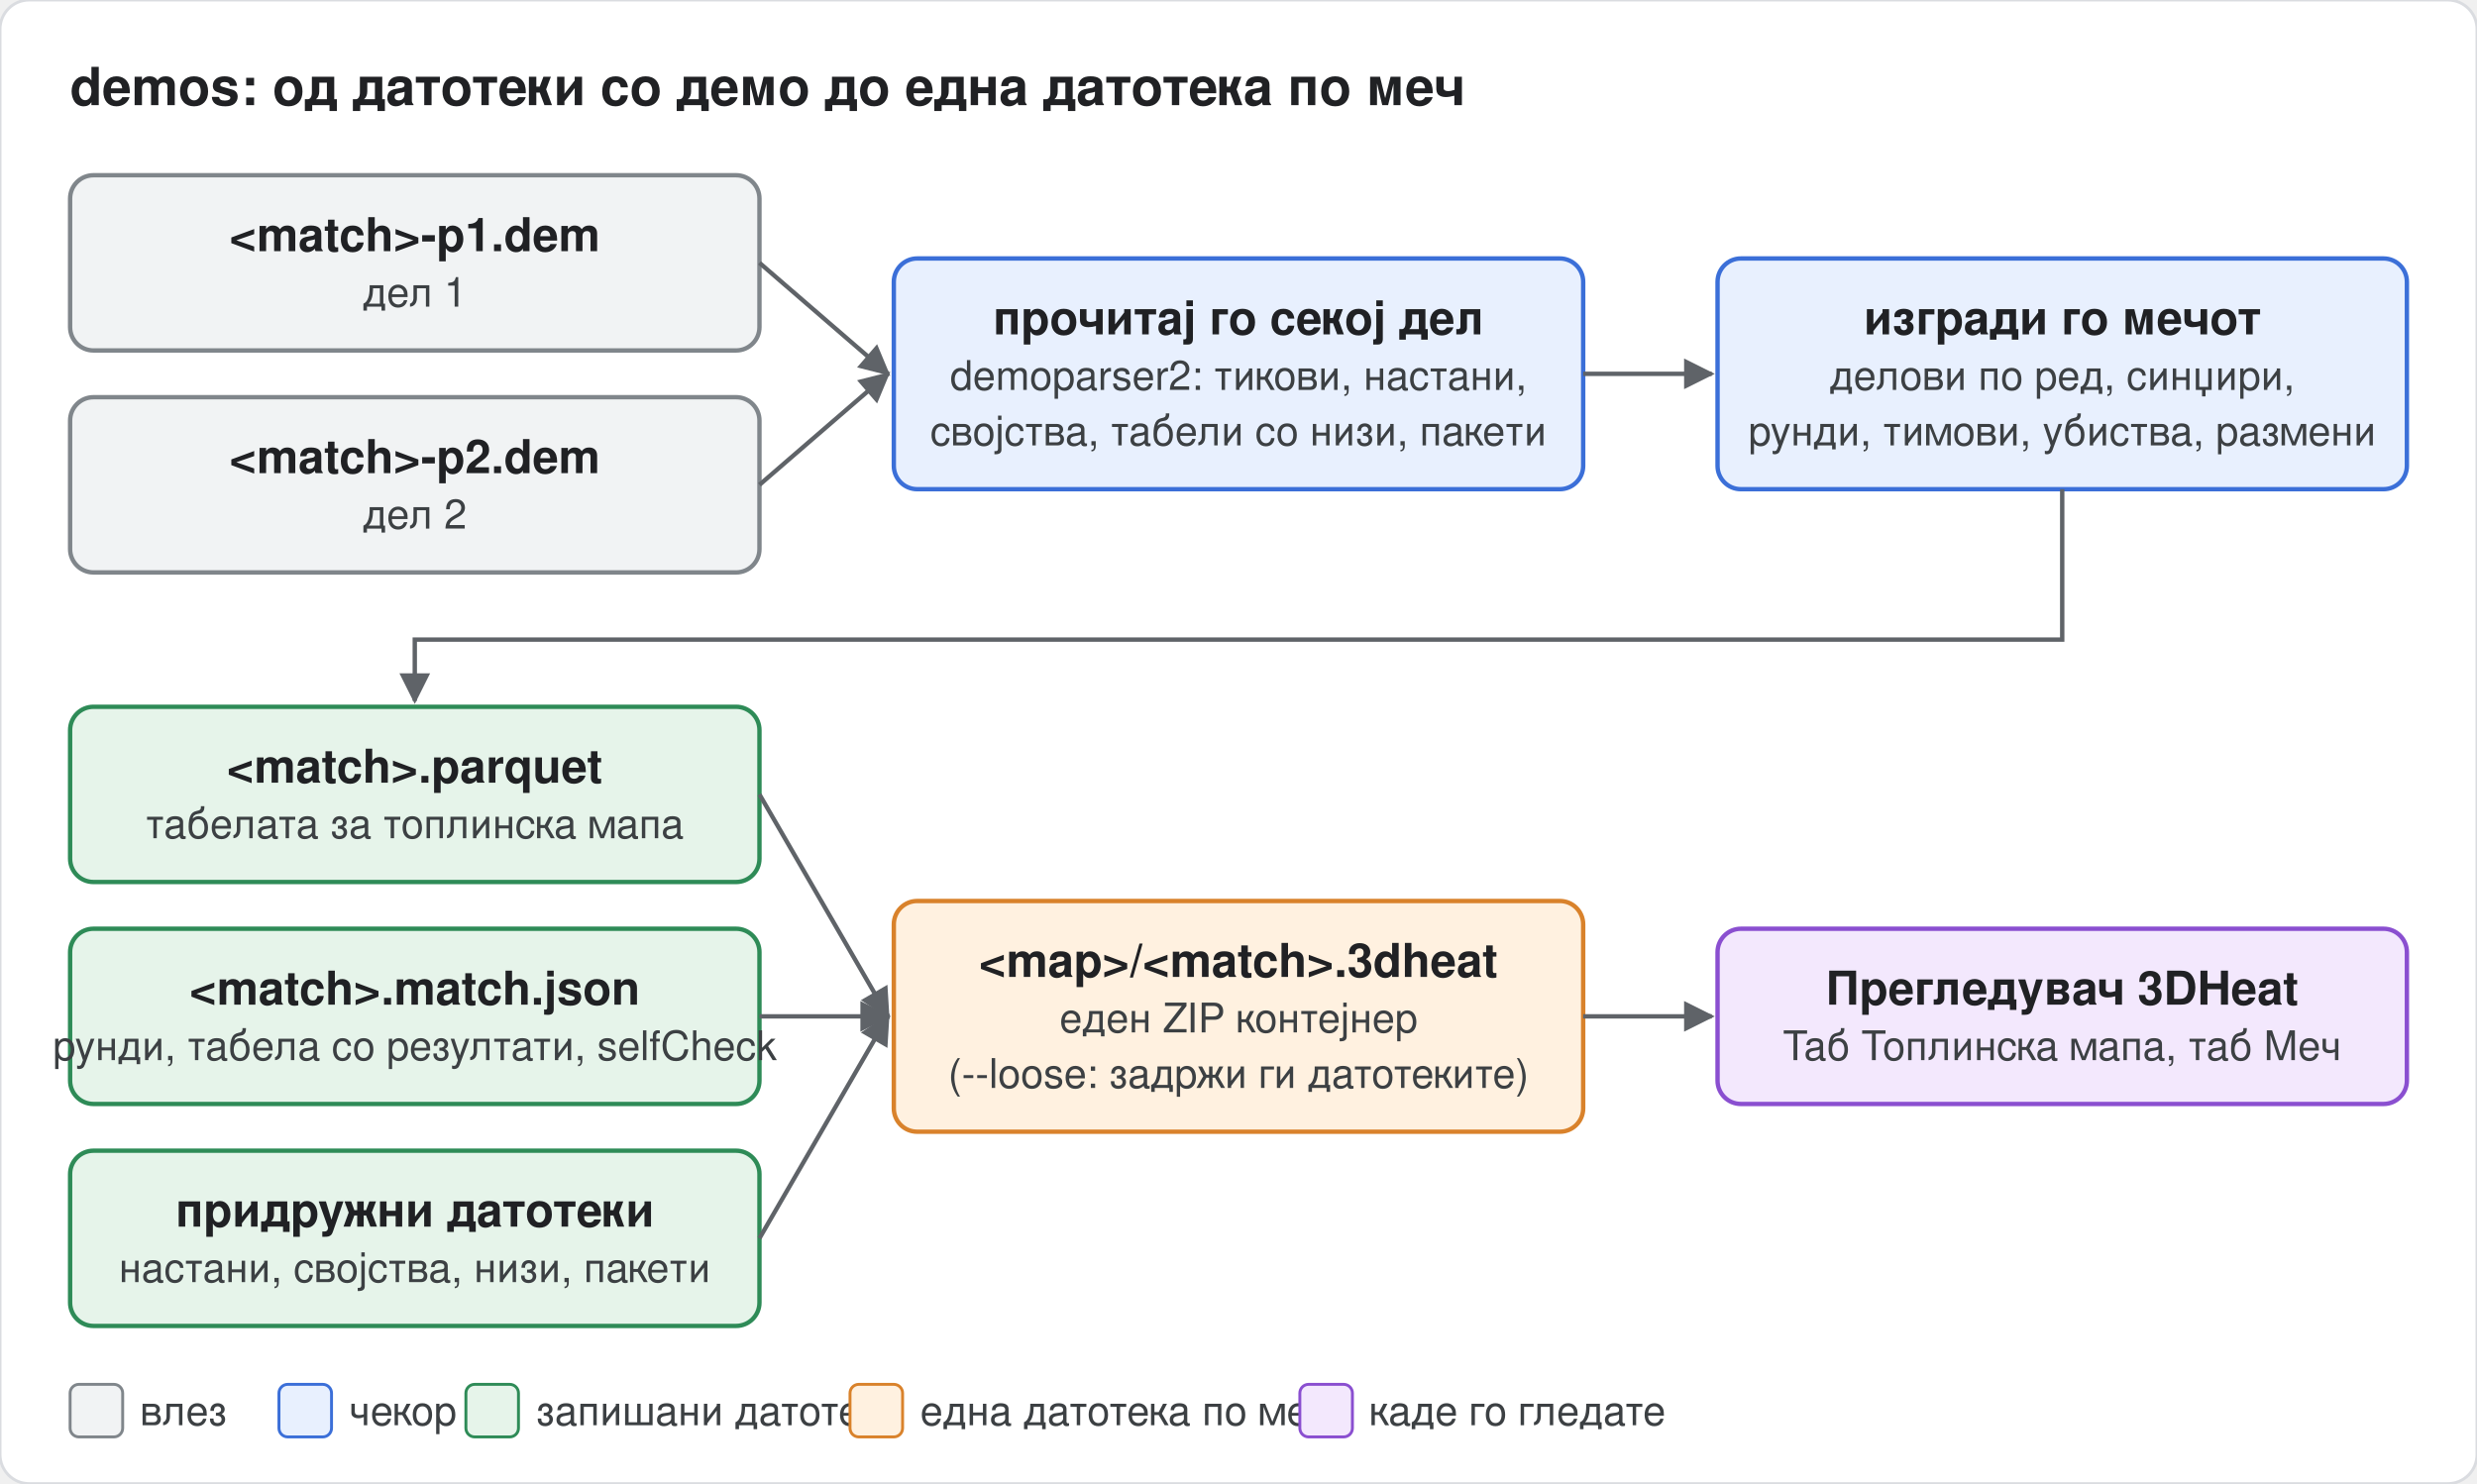
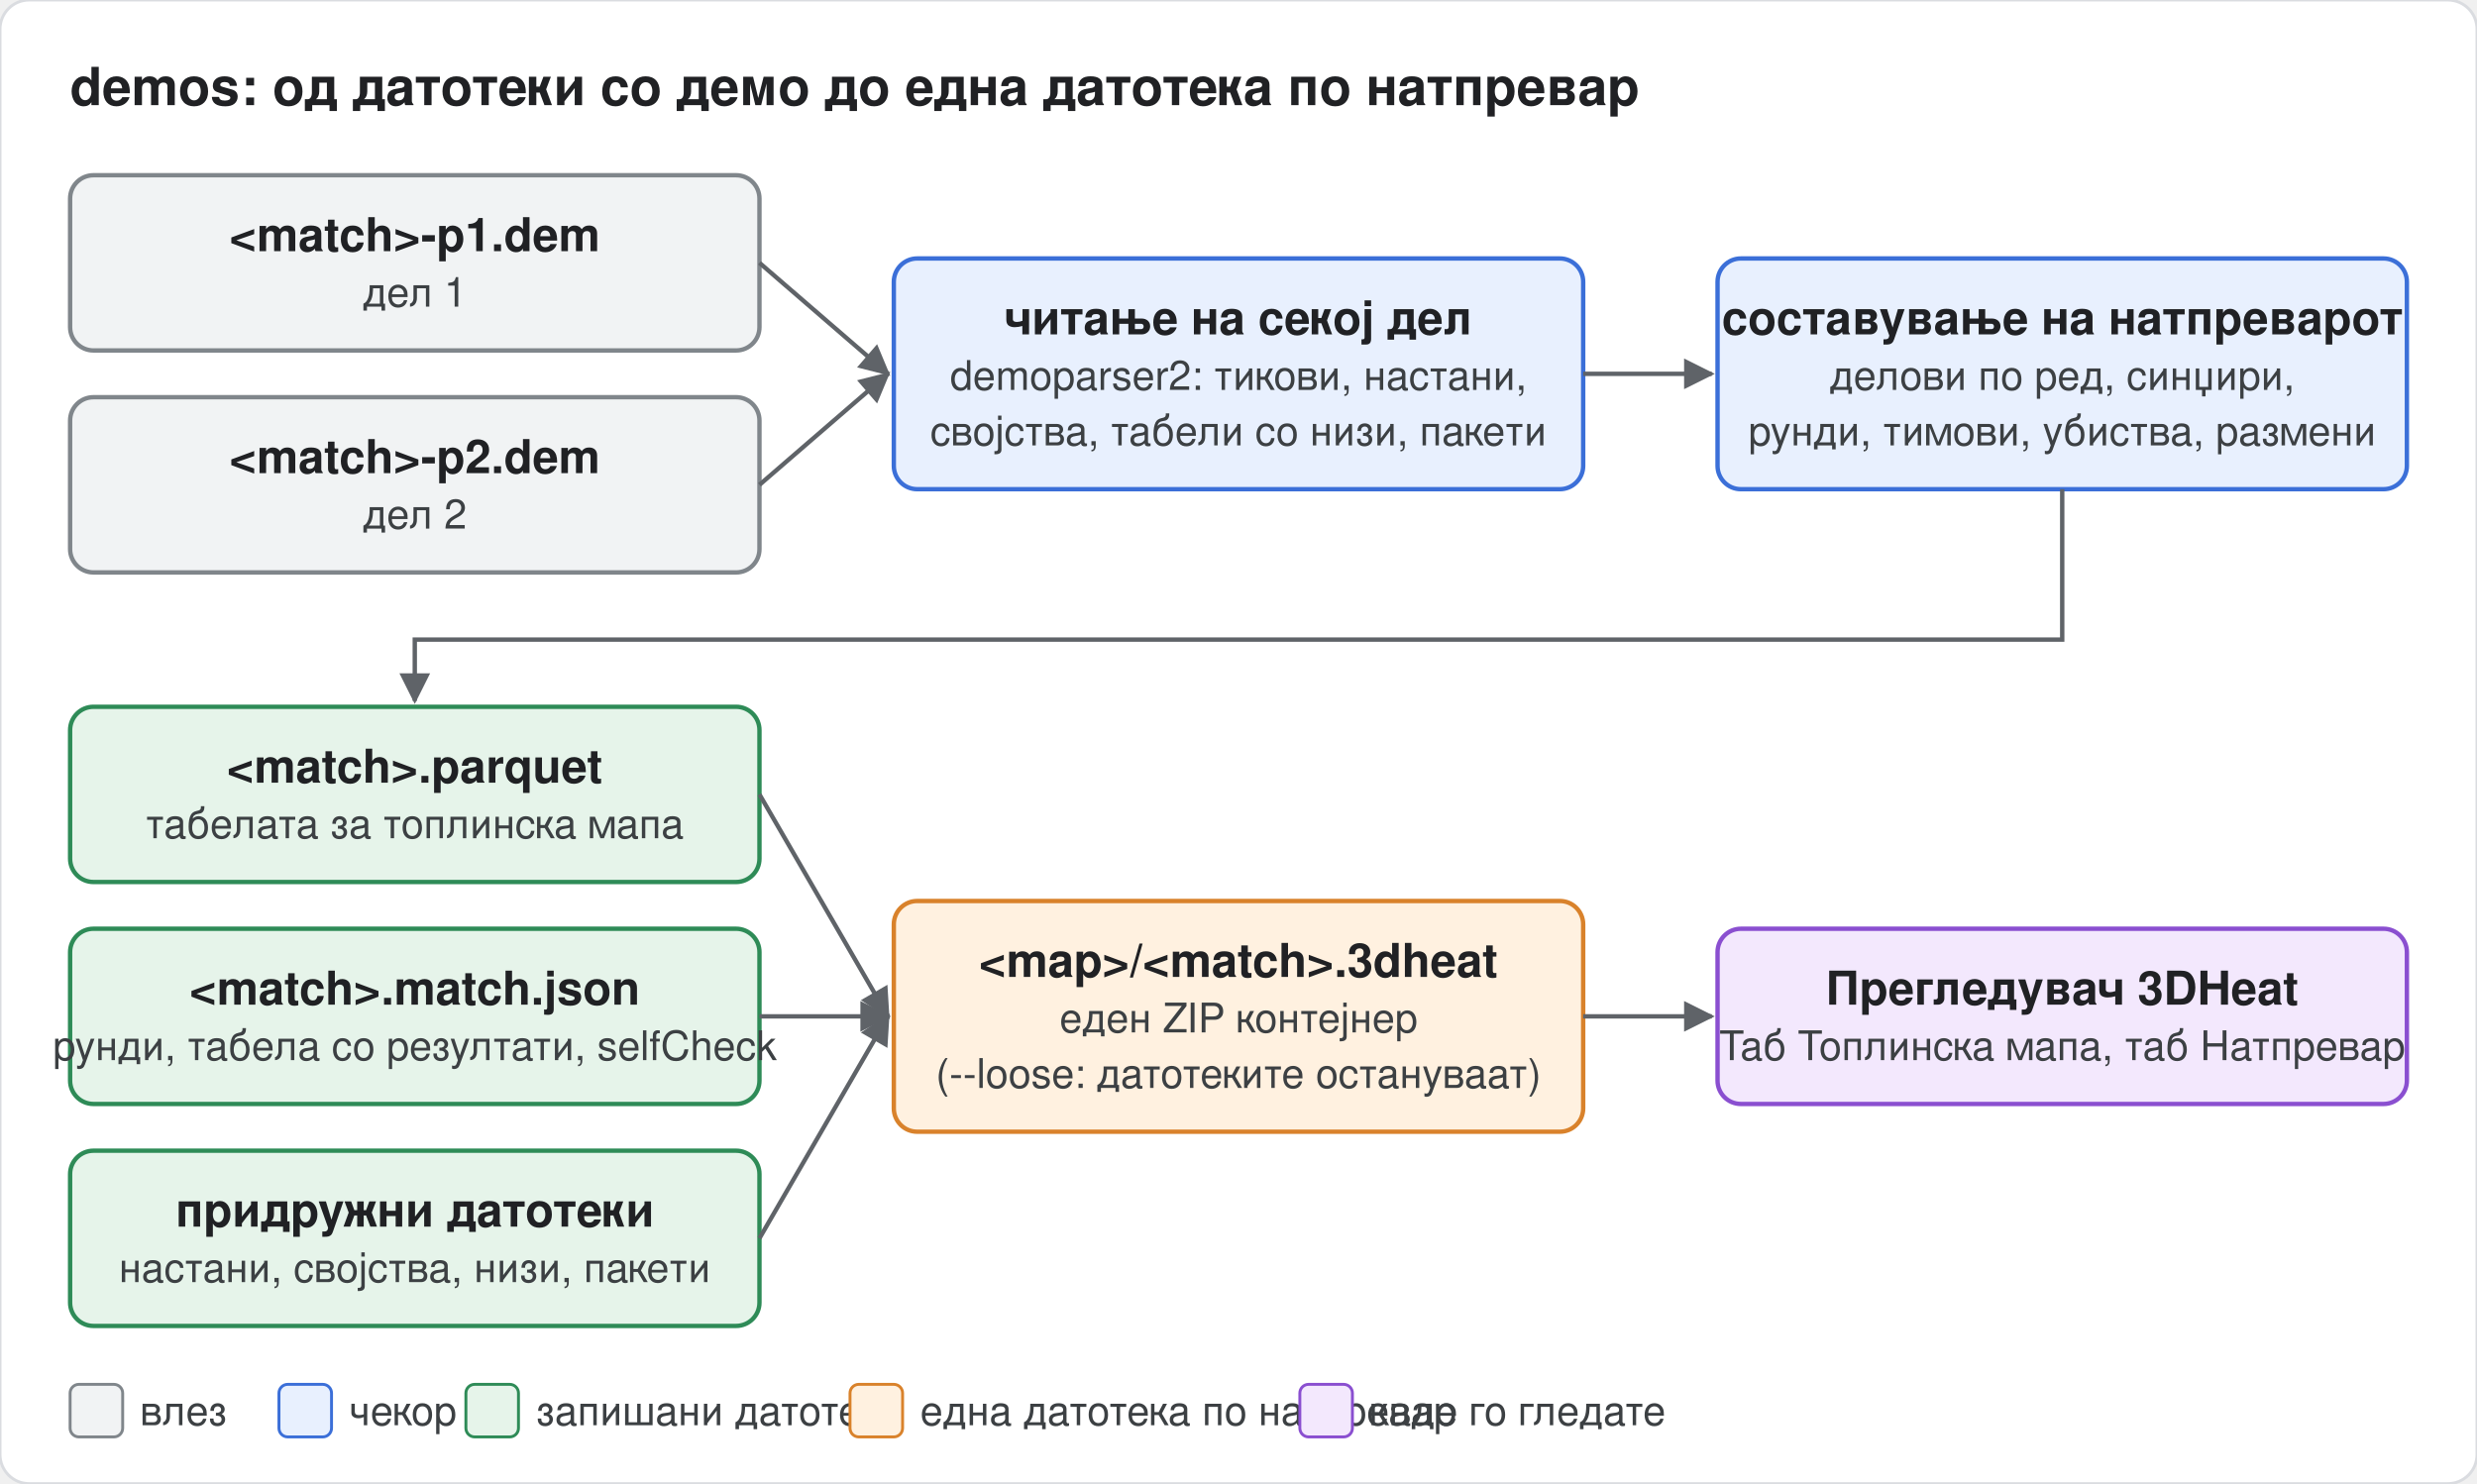
<svg xmlns="http://www.w3.org/2000/svg" width="848" height="508" viewBox="0 0 848 508" font-family="Segoe UI,Helvetica,Arial,sans-serif" role="img" aria-label="demos: from demo files to one file a match">
  <defs>
    <marker id="a" viewBox="0 0 10 10" refX="9" refY="5" markerWidth="7" markerHeight="7" orient="auto">
      <path d="M0,0 L10,5 L0,10 z" fill="#5f6368" />
    </marker>
  </defs>
  <rect width="848" height="508" rx="10" fill="#ffffff" stroke="#dadce0" />
-   <text x="24" y="36" font-size="18" font-weight="600" fill="#202124">demos: од датотеки со демо до една датотека по меч</text>
+   <text x="24" y="36" font-size="18" font-weight="600" fill="#202124">demos: од датотеки со демо до една датотека по натпревар</text>
  <rect x="24" y="60.0" width="236" height="60" rx="8" fill="#f1f3f4" stroke="#80868b" stroke-width="1.5" />
  <text x="142.0" y="86.0" text-anchor="middle" font-weight="600" font-size="16" fill="#202124">&lt;match&gt;-p1.dem</text>
  <text x="142.0" y="105.0" text-anchor="middle" font-size="14" fill="#3c4043">дел 1</text>
  <rect x="24" y="136.0" width="236" height="60" rx="8" fill="#f1f3f4" stroke="#80868b" stroke-width="1.5" />
  <text x="142.0" y="162.0" text-anchor="middle" font-weight="600" font-size="16" fill="#202124">&lt;match&gt;-p2.dem</text>
  <text x="142.0" y="181.0" text-anchor="middle" font-size="14" fill="#3c4043">дел 2</text>
  <rect x="306" y="88.5" width="236" height="79" rx="8" fill="#e8f0fe" stroke="#3b6fd8" stroke-width="1.5" />
-   <text x="424.0" y="114.5" text-anchor="middle" font-weight="600" font-size="16" fill="#202124">прочитај го секој дел</text>
+   <text x="424.0" y="114.5" text-anchor="middle" font-weight="600" font-size="16" fill="#202124">читање на секој дел</text>
  <text x="424.0" y="133.5" text-anchor="middle" font-size="14" fill="#3c4043">demoparser2: тикови, настани,</text>
  <text x="424.0" y="152.5" text-anchor="middle" font-size="14" fill="#3c4043">својства, табели со низи, пакети</text>
  <rect x="588" y="88.5" width="236" height="79" rx="8" fill="#e8f0fe" stroke="#3b6fd8" stroke-width="1.5" />
-   <text x="706.0" y="114.5" text-anchor="middle" font-weight="600" font-size="16" fill="#202124">изгради го мечот</text>
+   <text x="706.0" y="114.5" text-anchor="middle" font-weight="600" font-size="16" fill="#202124">составување на натпреварот</text>
  <text x="706.0" y="133.5" text-anchor="middle" font-size="14" fill="#3c4043">делови по ред, синџири,</text>
  <text x="706.0" y="152.5" text-anchor="middle" font-size="14" fill="#3c4043">рунди, тимови, убиства, размени</text>
  <line x1="260" y1="90.0" x2="304" y2="128.0" stroke="#5f6368" stroke-width="1.5" marker-end="url(#a)" />
  <line x1="260" y1="166.0" x2="304" y2="128.0" stroke="#5f6368" stroke-width="1.5" marker-end="url(#a)" />
  <line x1="542" y1="128.0" x2="586" y2="128.0" stroke="#5f6368" stroke-width="1.5" marker-end="url(#a)" />
  <path d="M706.0,167.5 V219.0 H142.0 V240.0" fill="none" stroke="#5f6368" stroke-width="1.5" marker-end="url(#a)" />
  <rect x="24" y="242.0" width="236" height="60" rx="8" fill="#e6f4ea" stroke="#2e8b57" stroke-width="1.5" />
  <text x="142.0" y="268.0" text-anchor="middle" font-weight="600" font-size="16" fill="#202124">&lt;match&gt;.parquet</text>
  <text x="142.0" y="287.0" text-anchor="middle" font-size="14" fill="#3c4043">табелата за топлинска мапа</text>
  <rect x="24" y="318.0" width="236" height="60" rx="8" fill="#e6f4ea" stroke="#2e8b57" stroke-width="1.5" />
  <text x="142.0" y="344.0" text-anchor="middle" font-weight="600" font-size="16" fill="#202124">&lt;match&gt;.match.json</text>
  <text x="142.0" y="363.0" text-anchor="middle" font-size="14" fill="#3c4043">рунди, табела со резултати, selfCheck</text>
  <rect x="24" y="394.0" width="236" height="60" rx="8" fill="#e6f4ea" stroke="#2e8b57" stroke-width="1.5" />
  <text x="142.0" y="420.0" text-anchor="middle" font-weight="600" font-size="16" fill="#202124">придружни датотеки</text>
  <text x="142.0" y="439.0" text-anchor="middle" font-size="14" fill="#3c4043">настани, својства, низи, пакети</text>
  <rect x="306" y="308.5" width="236" height="79" rx="8" fill="#fff1e0" stroke="#d9822b" stroke-width="1.5" />
  <text x="424.0" y="334.5" text-anchor="middle" font-weight="600" font-size="16" fill="#202124">&lt;map&gt;/&lt;match&gt;.3dheat</text>
  <text x="424.0" y="353.5" text-anchor="middle" font-size="14" fill="#3c4043">еден ZIP контејнер</text>
-   <text x="424.0" y="372.5" text-anchor="middle" font-size="14" fill="#3c4043">(--loose: задржи ги датотеките)</text>
+   <text x="424.0" y="372.5" text-anchor="middle" font-size="14" fill="#3c4043">(--loose: датотеките остануваат)</text>
  <rect x="588" y="318.0" width="236" height="60" rx="8" fill="#f3e8fd" stroke="#8a4fd0" stroke-width="1.5" />
  <text x="706.0" y="344.0" text-anchor="middle" font-weight="600" font-size="16" fill="#202124">Прегледувач 3DHeat</text>
-   <text x="706.0" y="363.0" text-anchor="middle" font-size="14" fill="#3c4043">Таб Топлинска мапа, таб Меч</text>
+   <text x="706.0" y="363.0" text-anchor="middle" font-size="14" fill="#3c4043">Таб Топлинска мапа, таб Натпревар</text>
  <line x1="260" y1="272.0" x2="304" y2="348.0" stroke="#5f6368" stroke-width="1.5" marker-end="url(#a)" />
  <line x1="260" y1="348.0" x2="304" y2="348.0" stroke="#5f6368" stroke-width="1.5" marker-end="url(#a)" />
  <line x1="260" y1="424.0" x2="304" y2="348.0" stroke="#5f6368" stroke-width="1.5" marker-end="url(#a)" />
  <line x1="542" y1="348.0" x2="586" y2="348.0" stroke="#5f6368" stroke-width="1.5" marker-end="url(#a)" />
  <rect x="24" y="474" width="18" height="18" rx="3" fill="#f1f3f4" stroke="#80868b" />
  <text x="48" y="488" font-size="14" fill="#3c4043">влез</text>
  <rect x="95.5" y="474" width="18" height="18" rx="3" fill="#e8f0fe" stroke="#3b6fd8" />
  <text x="119.5" y="488" font-size="14" fill="#3c4043">чекор</text>
  <rect x="159.5" y="474" width="18" height="18" rx="3" fill="#e6f4ea" stroke="#2e8b57" />
  <text x="183.5" y="488" font-size="14" fill="#3c4043">запишани датотеки</text>
  <rect x="291.0" y="474" width="18" height="18" rx="3" fill="#fff1e0" stroke="#d9822b" />
-   <text x="315.0" y="488" font-size="14" fill="#3c4043">една датотека по меч</text>
+   <text x="315.0" y="488" font-size="14" fill="#3c4043">една датотека по натпревар</text>
  <rect x="445.0" y="474" width="18" height="18" rx="3" fill="#f3e8fd" stroke="#8a4fd0" />
  <text x="469.0" y="488" font-size="14" fill="#3c4043">каде го гледате</text>
</svg>
